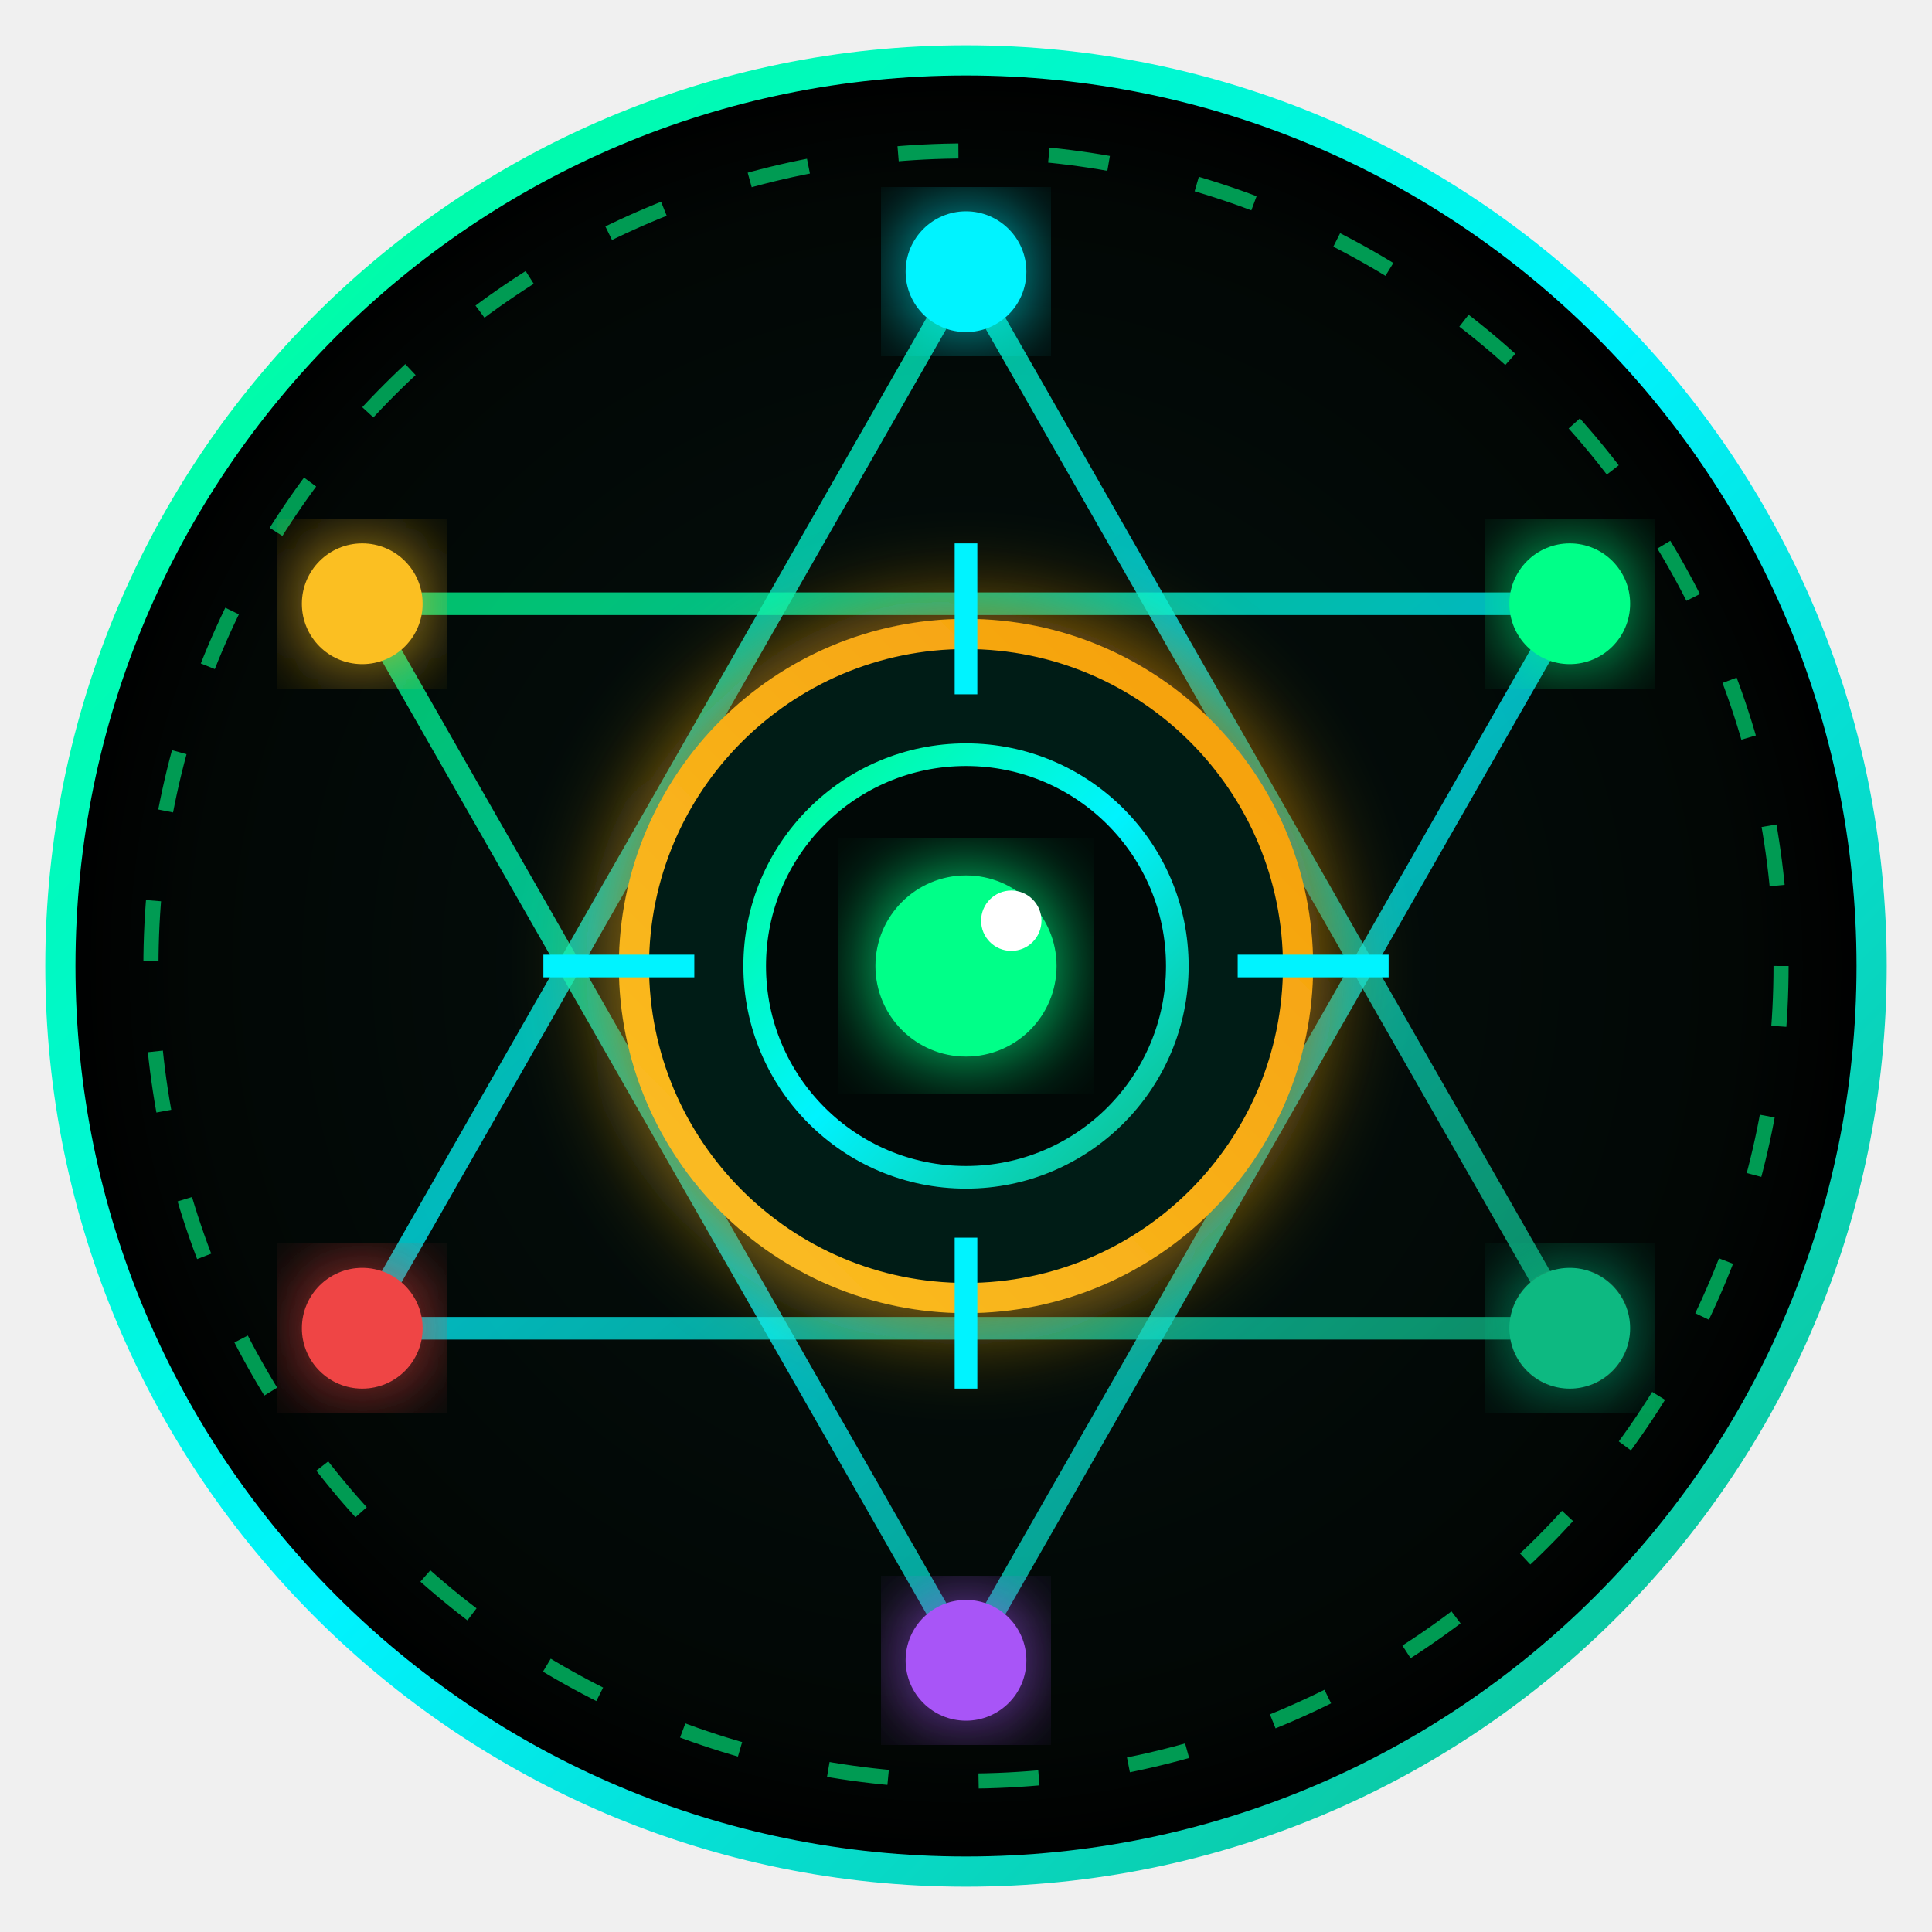
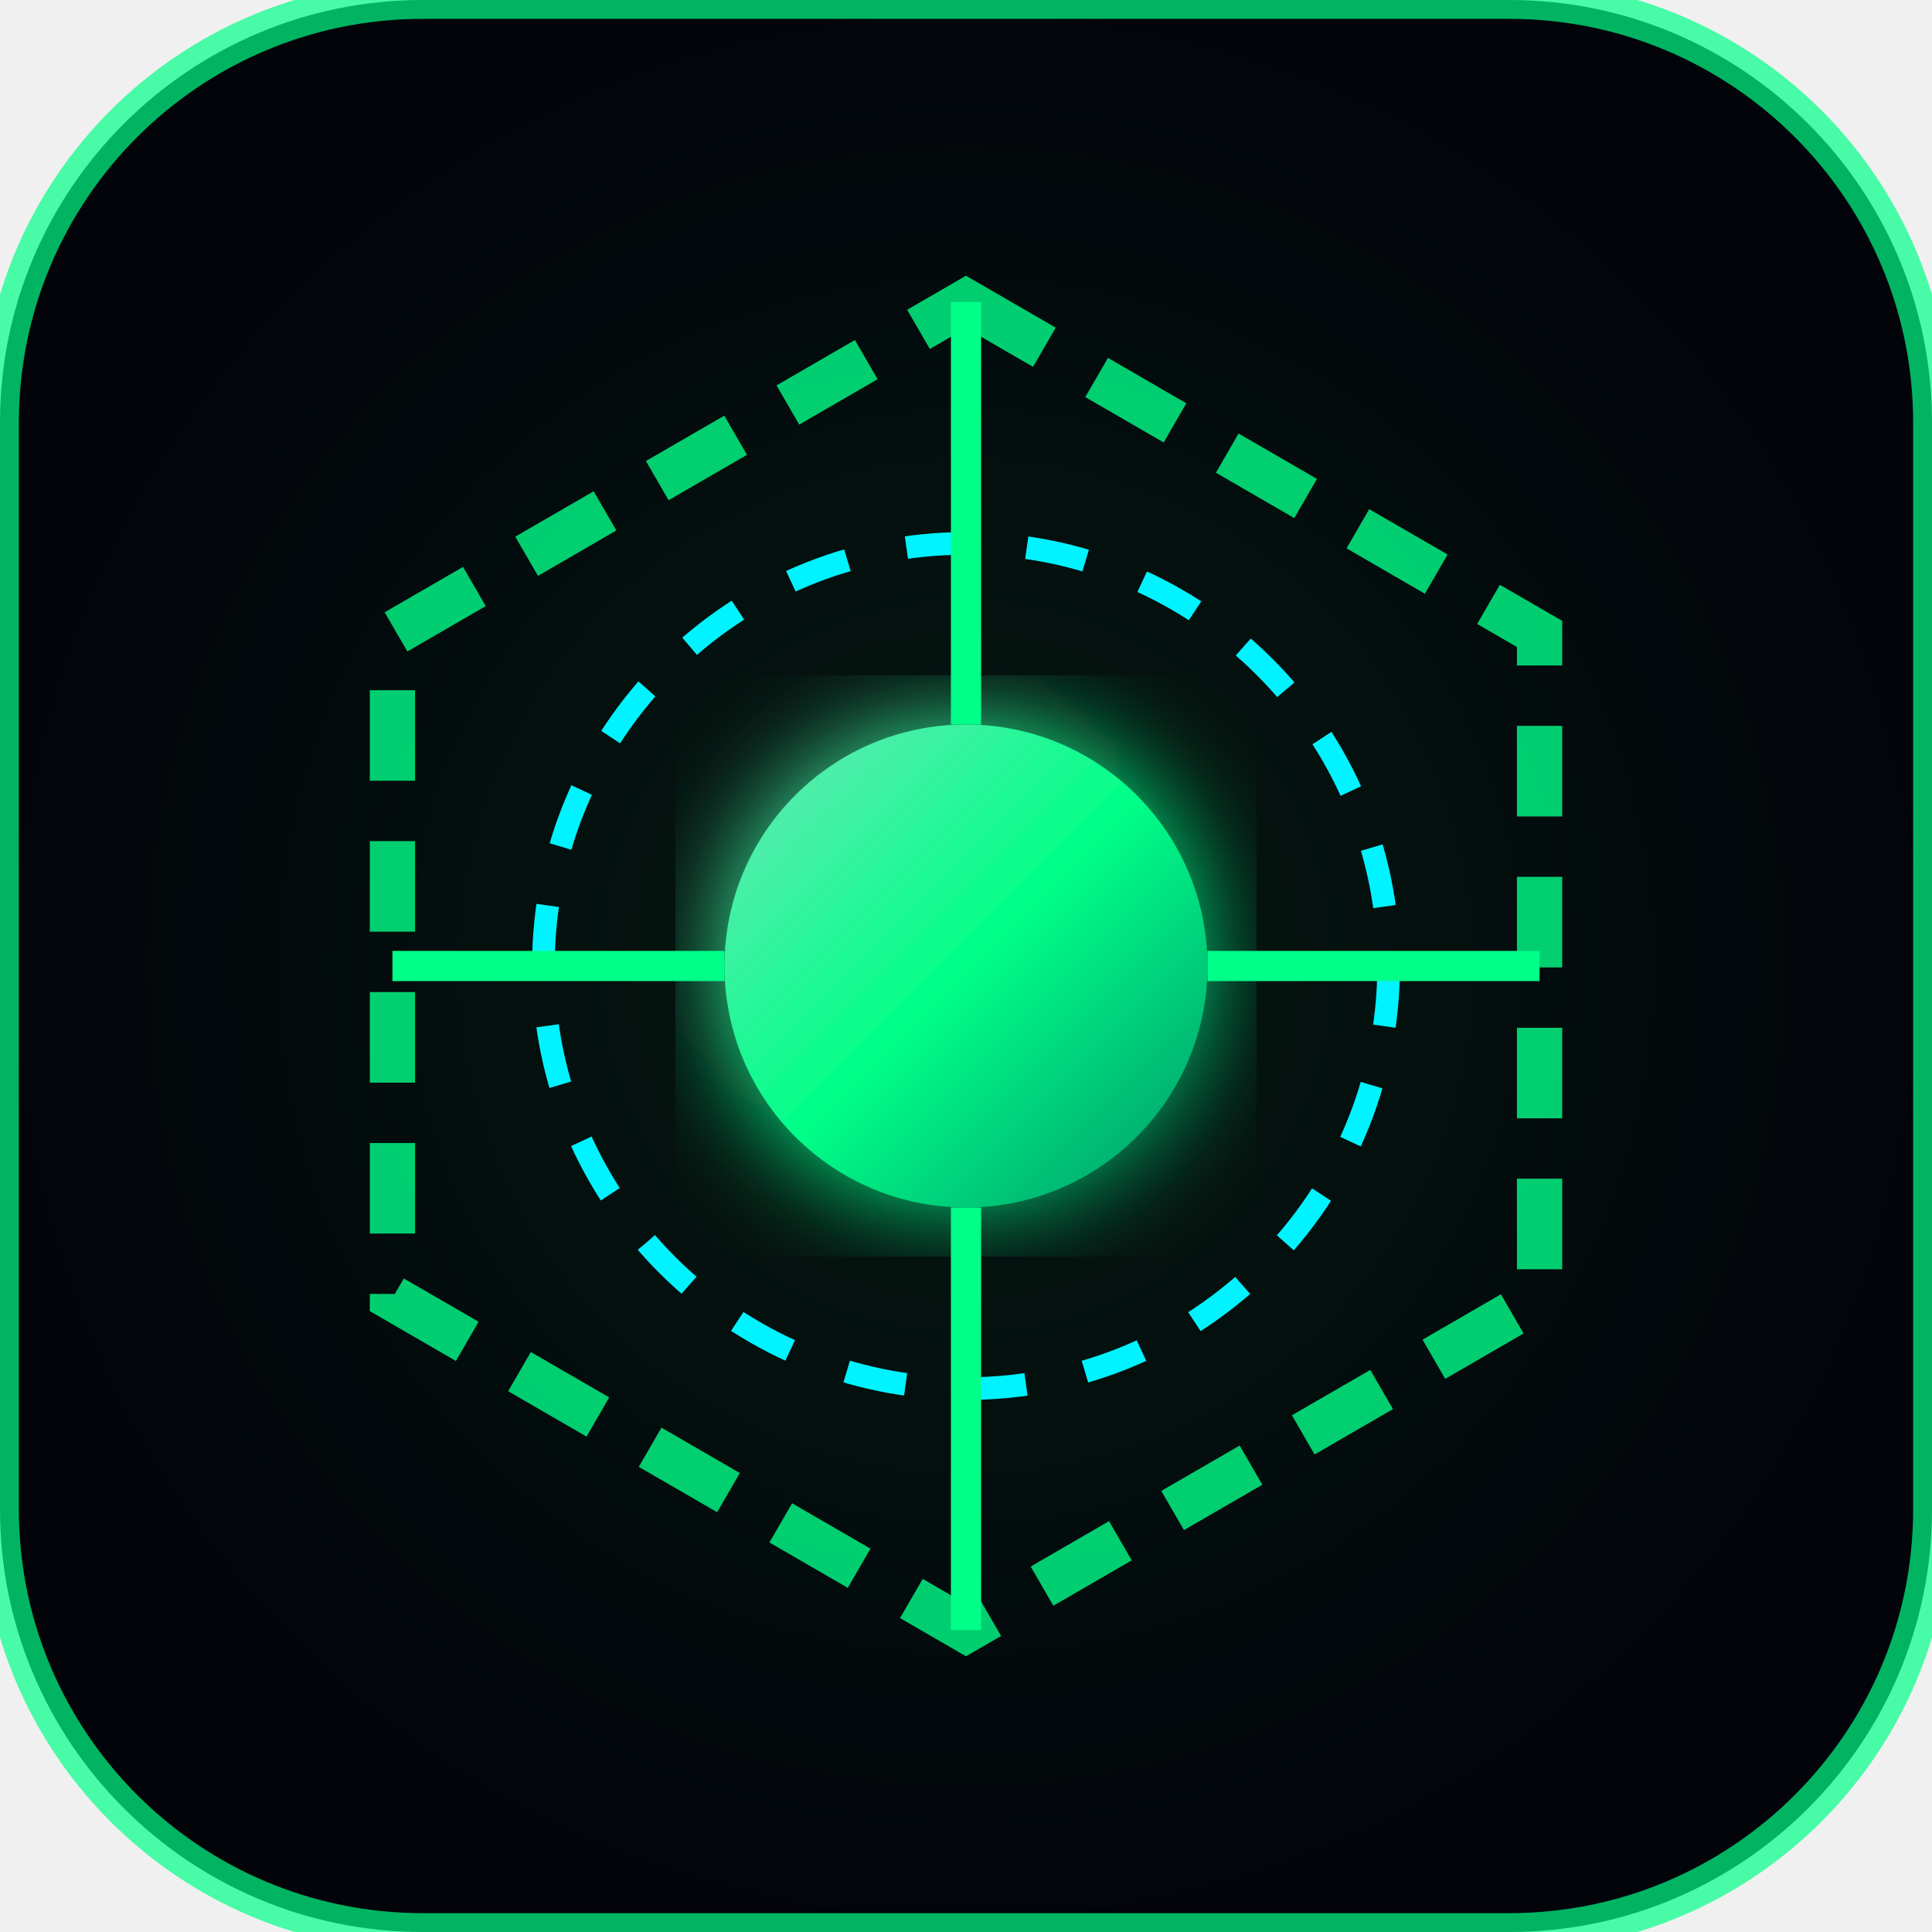
- <svg xmlns="http://www.w3.org/2000/svg" viewBox="0 0 128 128" width="128" height="128">
+ <svg xmlns="http://www.w3.org/2000/svg" viewBox="0 0 128 128">
  <defs>
-     <radialGradient id="bgGrad" cx="50%" cy="50%" r="50%">
-       <stop offset="0%" stop-color="#04120e" />
-       <stop offset="85%" stop-color="#020705" />
-       <stop offset="100%" stop-color="#000000" />
+     <radialGradient id="bg_agent" cx="50%" cy="50%" r="50%">
+       <stop offset="0%" stop-color="#061a12" />
+       <stop offset="100%" stop-color="#02040a" />
    </radialGradient>
-     <linearGradient id="neonEmerald" x1="0%" y1="0%" x2="100%" y2="100%">
-       <stop offset="0%" stop-color="#00ff88" />
-       <stop offset="50%" stop-color="#00f3ff" />
-       <stop offset="100%" stop-color="#10b981" />
+     <linearGradient id="emerald_grad" x1="0%" y1="0%" x2="100%" y2="100%">
+       <stop offset="0%" stop-color="#6ee7b7" />
+       <stop offset="50%" stop-color="#00ff88" />
+       <stop offset="100%" stop-color="#059669" />
    </linearGradient>
-     <linearGradient id="goldAura" x1="0%" y1="100%" x2="100%" y2="0%">
-       <stop offset="0%" stop-color="#fbbf24" />
-       <stop offset="100%" stop-color="#f59e0b" />
-     </linearGradient>
-     <filter id="glow" x="-20%" y="-20%" width="140%" height="140%">
-       <feGaussianBlur stdDeviation="3" result="blur" />
+     <filter id="glow_green">
+       <feGaussianBlur stdDeviation="3.5" result="blur" />
      <feMerge>
        <feMergeNode in="blur" />
        <feMergeNode in="SourceGraphic" />
      </feMerge>
    </filter>
  </defs>
-   <circle cx="64" cy="64" r="60" fill="url(#bgGrad)" stroke="url(#neonEmerald)" stroke-width="2" />
-   <circle cx="64" cy="64" r="54" fill="none" stroke="#00ff88" stroke-width="1" stroke-dasharray="4 6" opacity="0.6" />
-   <polygon points="64,18 104,88 24,88" fill="none" stroke="url(#neonEmerald)" stroke-width="1.5" opacity="0.75" />
-   <polygon points="64,110 104,40 24,40" fill="none" stroke="url(#neonEmerald)" stroke-width="1.5" opacity="0.75" />
-   <circle cx="64" cy="18" r="4" fill="#00f3ff" filter="url(#glow)" />
-   <circle cx="104" cy="40" r="4" fill="#00ff88" filter="url(#glow)" />
-   <circle cx="104" cy="88" r="4" fill="#10b981" filter="url(#glow)" />
-   <circle cx="64" cy="110" r="4" fill="#a855f7" filter="url(#glow)" />
-   <circle cx="24" cy="88" r="4" fill="#ef4444" filter="url(#glow)" />
-   <circle cx="24" cy="40" r="4" fill="#fbbf24" filter="url(#glow)" />
-   <circle cx="64" cy="64" r="22" fill="#031f16" stroke="url(#goldAura)" stroke-width="2" filter="url(#glow)" />
-   <circle cx="64" cy="64" r="14" fill="#010806" stroke="url(#neonEmerald)" stroke-width="1.5" />
-   <circle cx="64" cy="64" r="6" fill="#00ff88" filter="url(#glow)" />
-   <circle cx="67" cy="61" r="2" fill="#ffffff" />
-   <line x1="64" y1="36" x2="64" y2="46" stroke="#00f3ff" stroke-width="1.5" />
-   <line x1="64" y1="82" x2="64" y2="92" stroke="#00f3ff" stroke-width="1.5" />
-   <line x1="36" y1="64" x2="46" y2="64" stroke="#00f3ff" stroke-width="1.5" />
-   <line x1="82" y1="64" x2="92" y2="64" stroke="#00f3ff" stroke-width="1.5" />
+   <rect width="128" height="128" rx="28" fill="url(#bg_agent)" stroke="#00ff88" stroke-width="2.5" stroke-opacity="0.7" />
+   <polygon points="64,20 102,42 102,86 64,108 26,86 26,42" fill="none" stroke="#00ff88" stroke-width="3" stroke-dasharray="6,4" stroke-opacity="0.8" />
+   <circle cx="64" cy="64" r="16" fill="url(#emerald_grad)" filter="url(#glow_green)" />
+   <circle cx="64" cy="64" r="28" fill="none" stroke="#00f3ff" stroke-width="1.5" stroke-dasharray="4,4" />
+   <line x1="64" y1="20" x2="64" y2="48" stroke="#00ff88" stroke-width="2" />
+   <line x1="64" y1="80" x2="64" y2="108" stroke="#00ff88" stroke-width="2" />
+   <line x1="26" y1="64" x2="48" y2="64" stroke="#00ff88" stroke-width="2" />
+   <line x1="80" y1="64" x2="102" y2="64" stroke="#00ff88" stroke-width="2" />
</svg>
